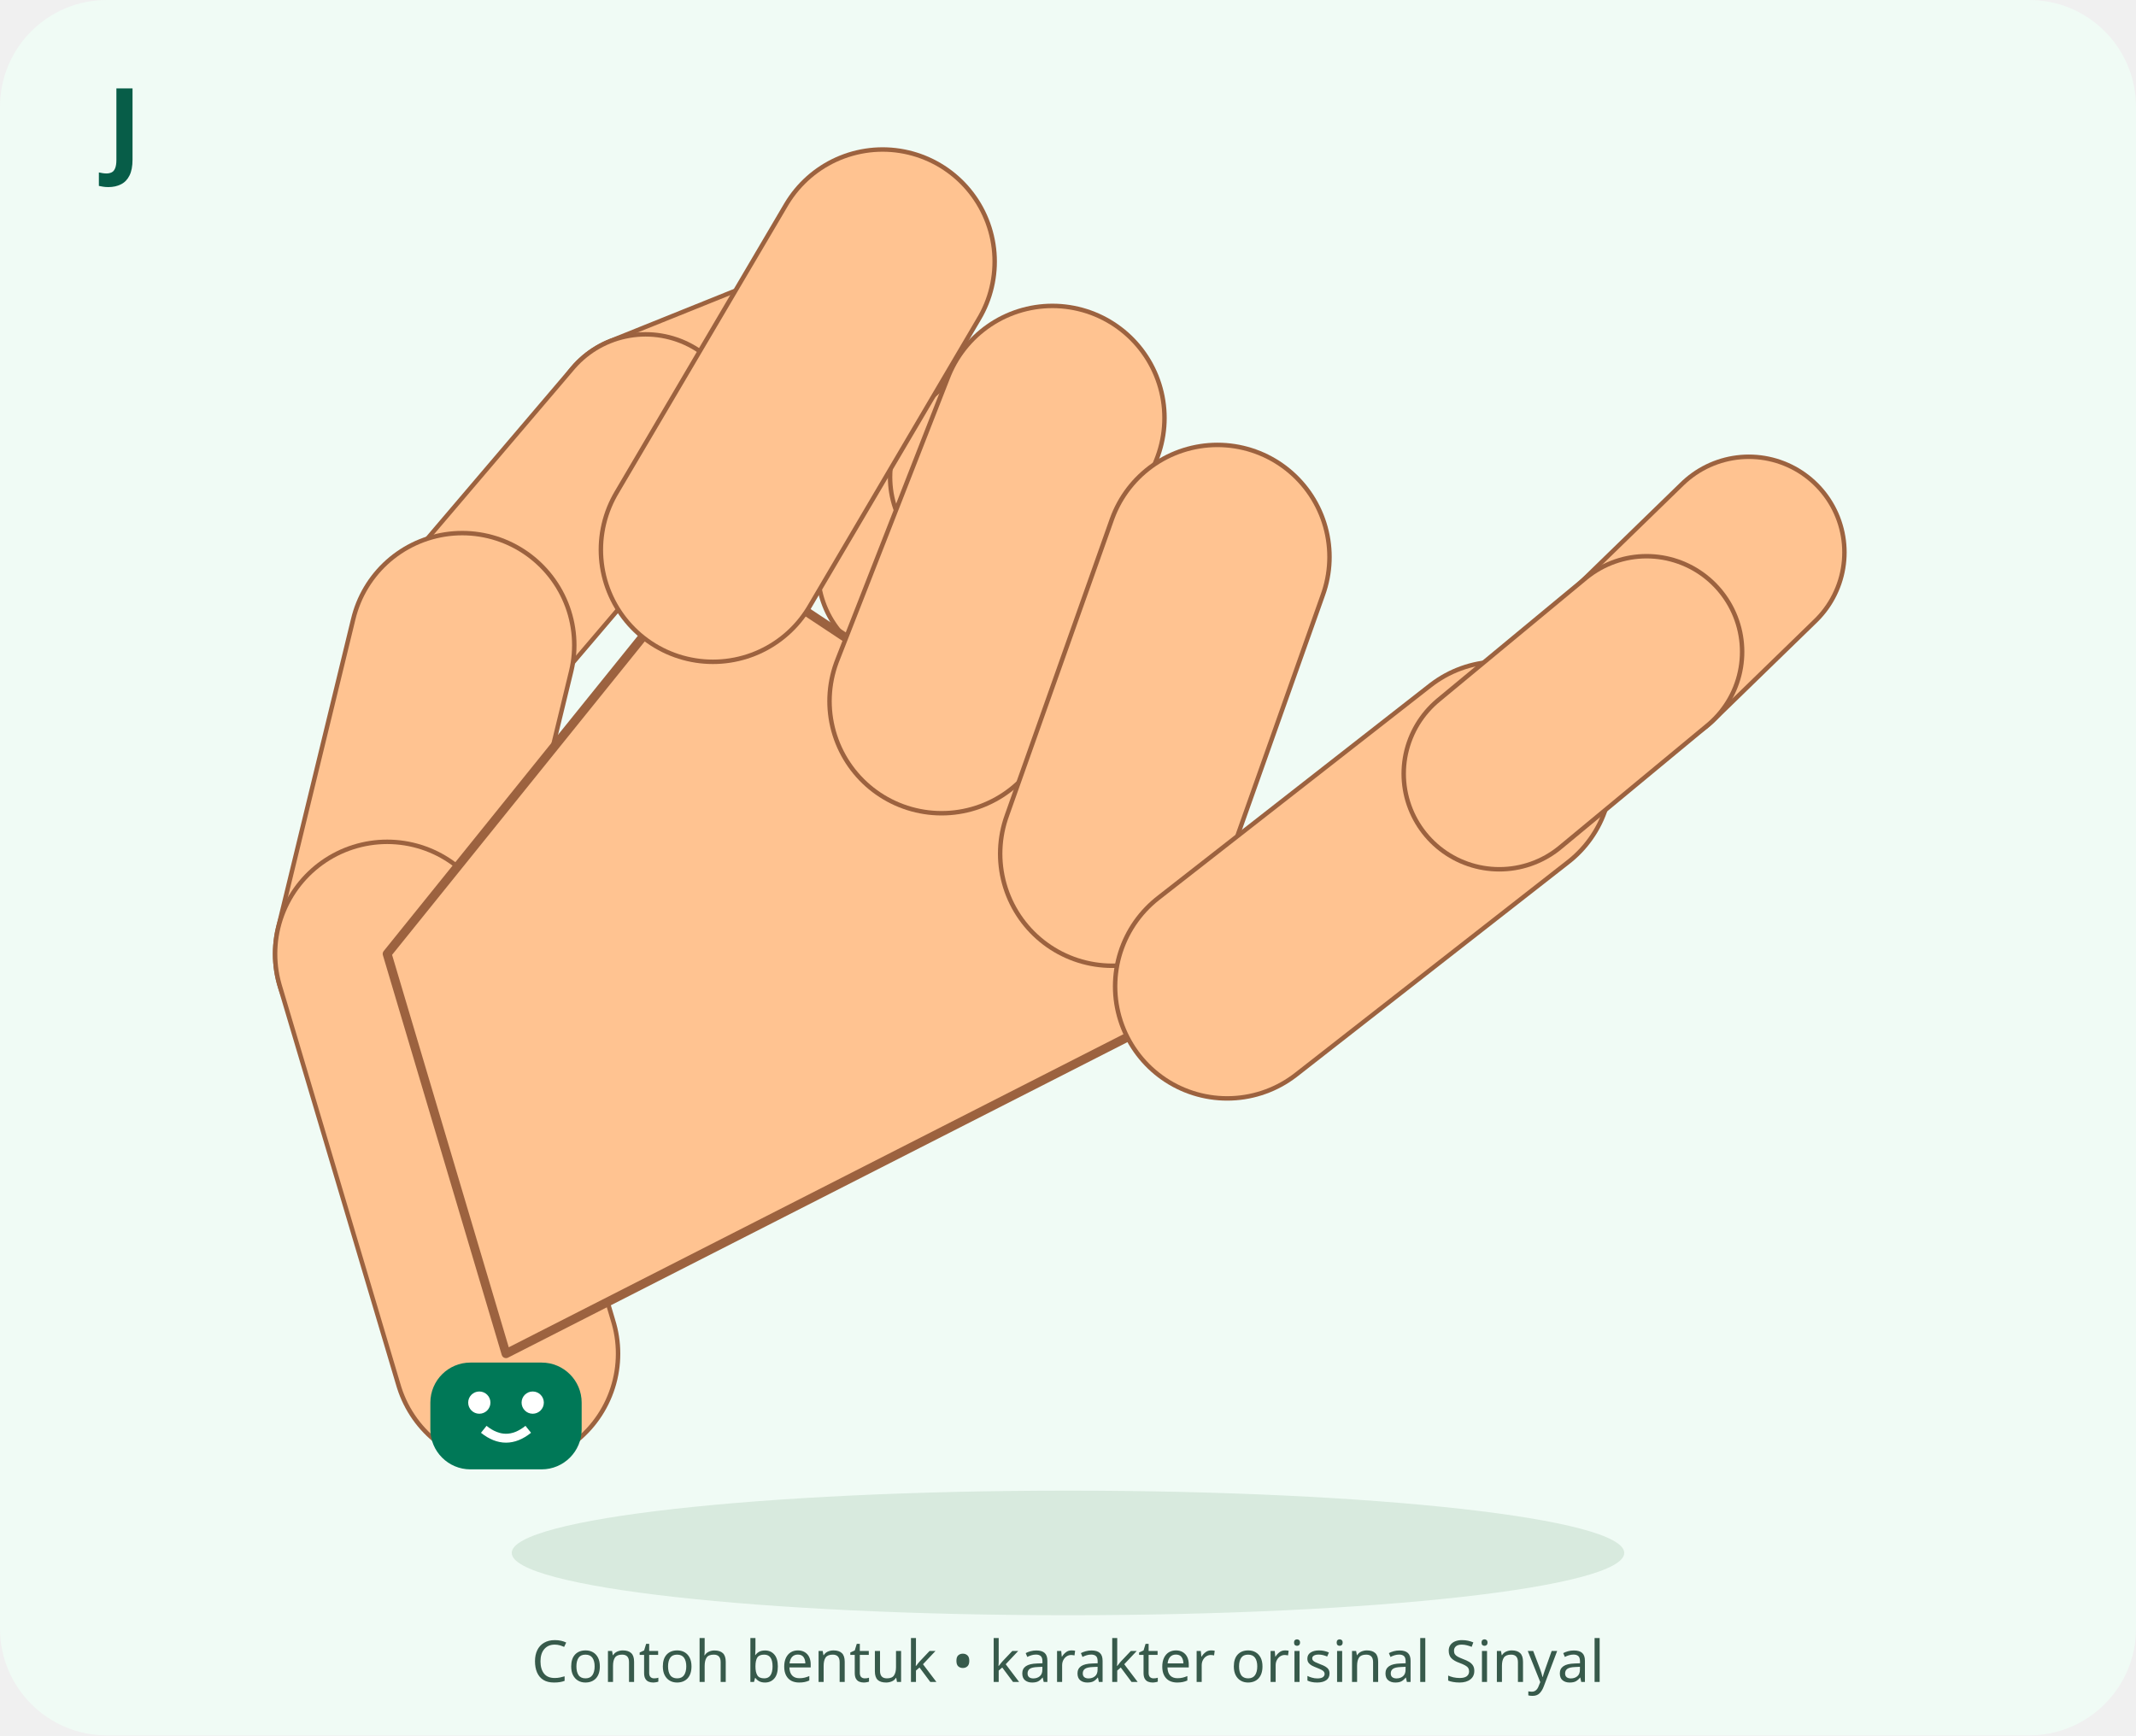
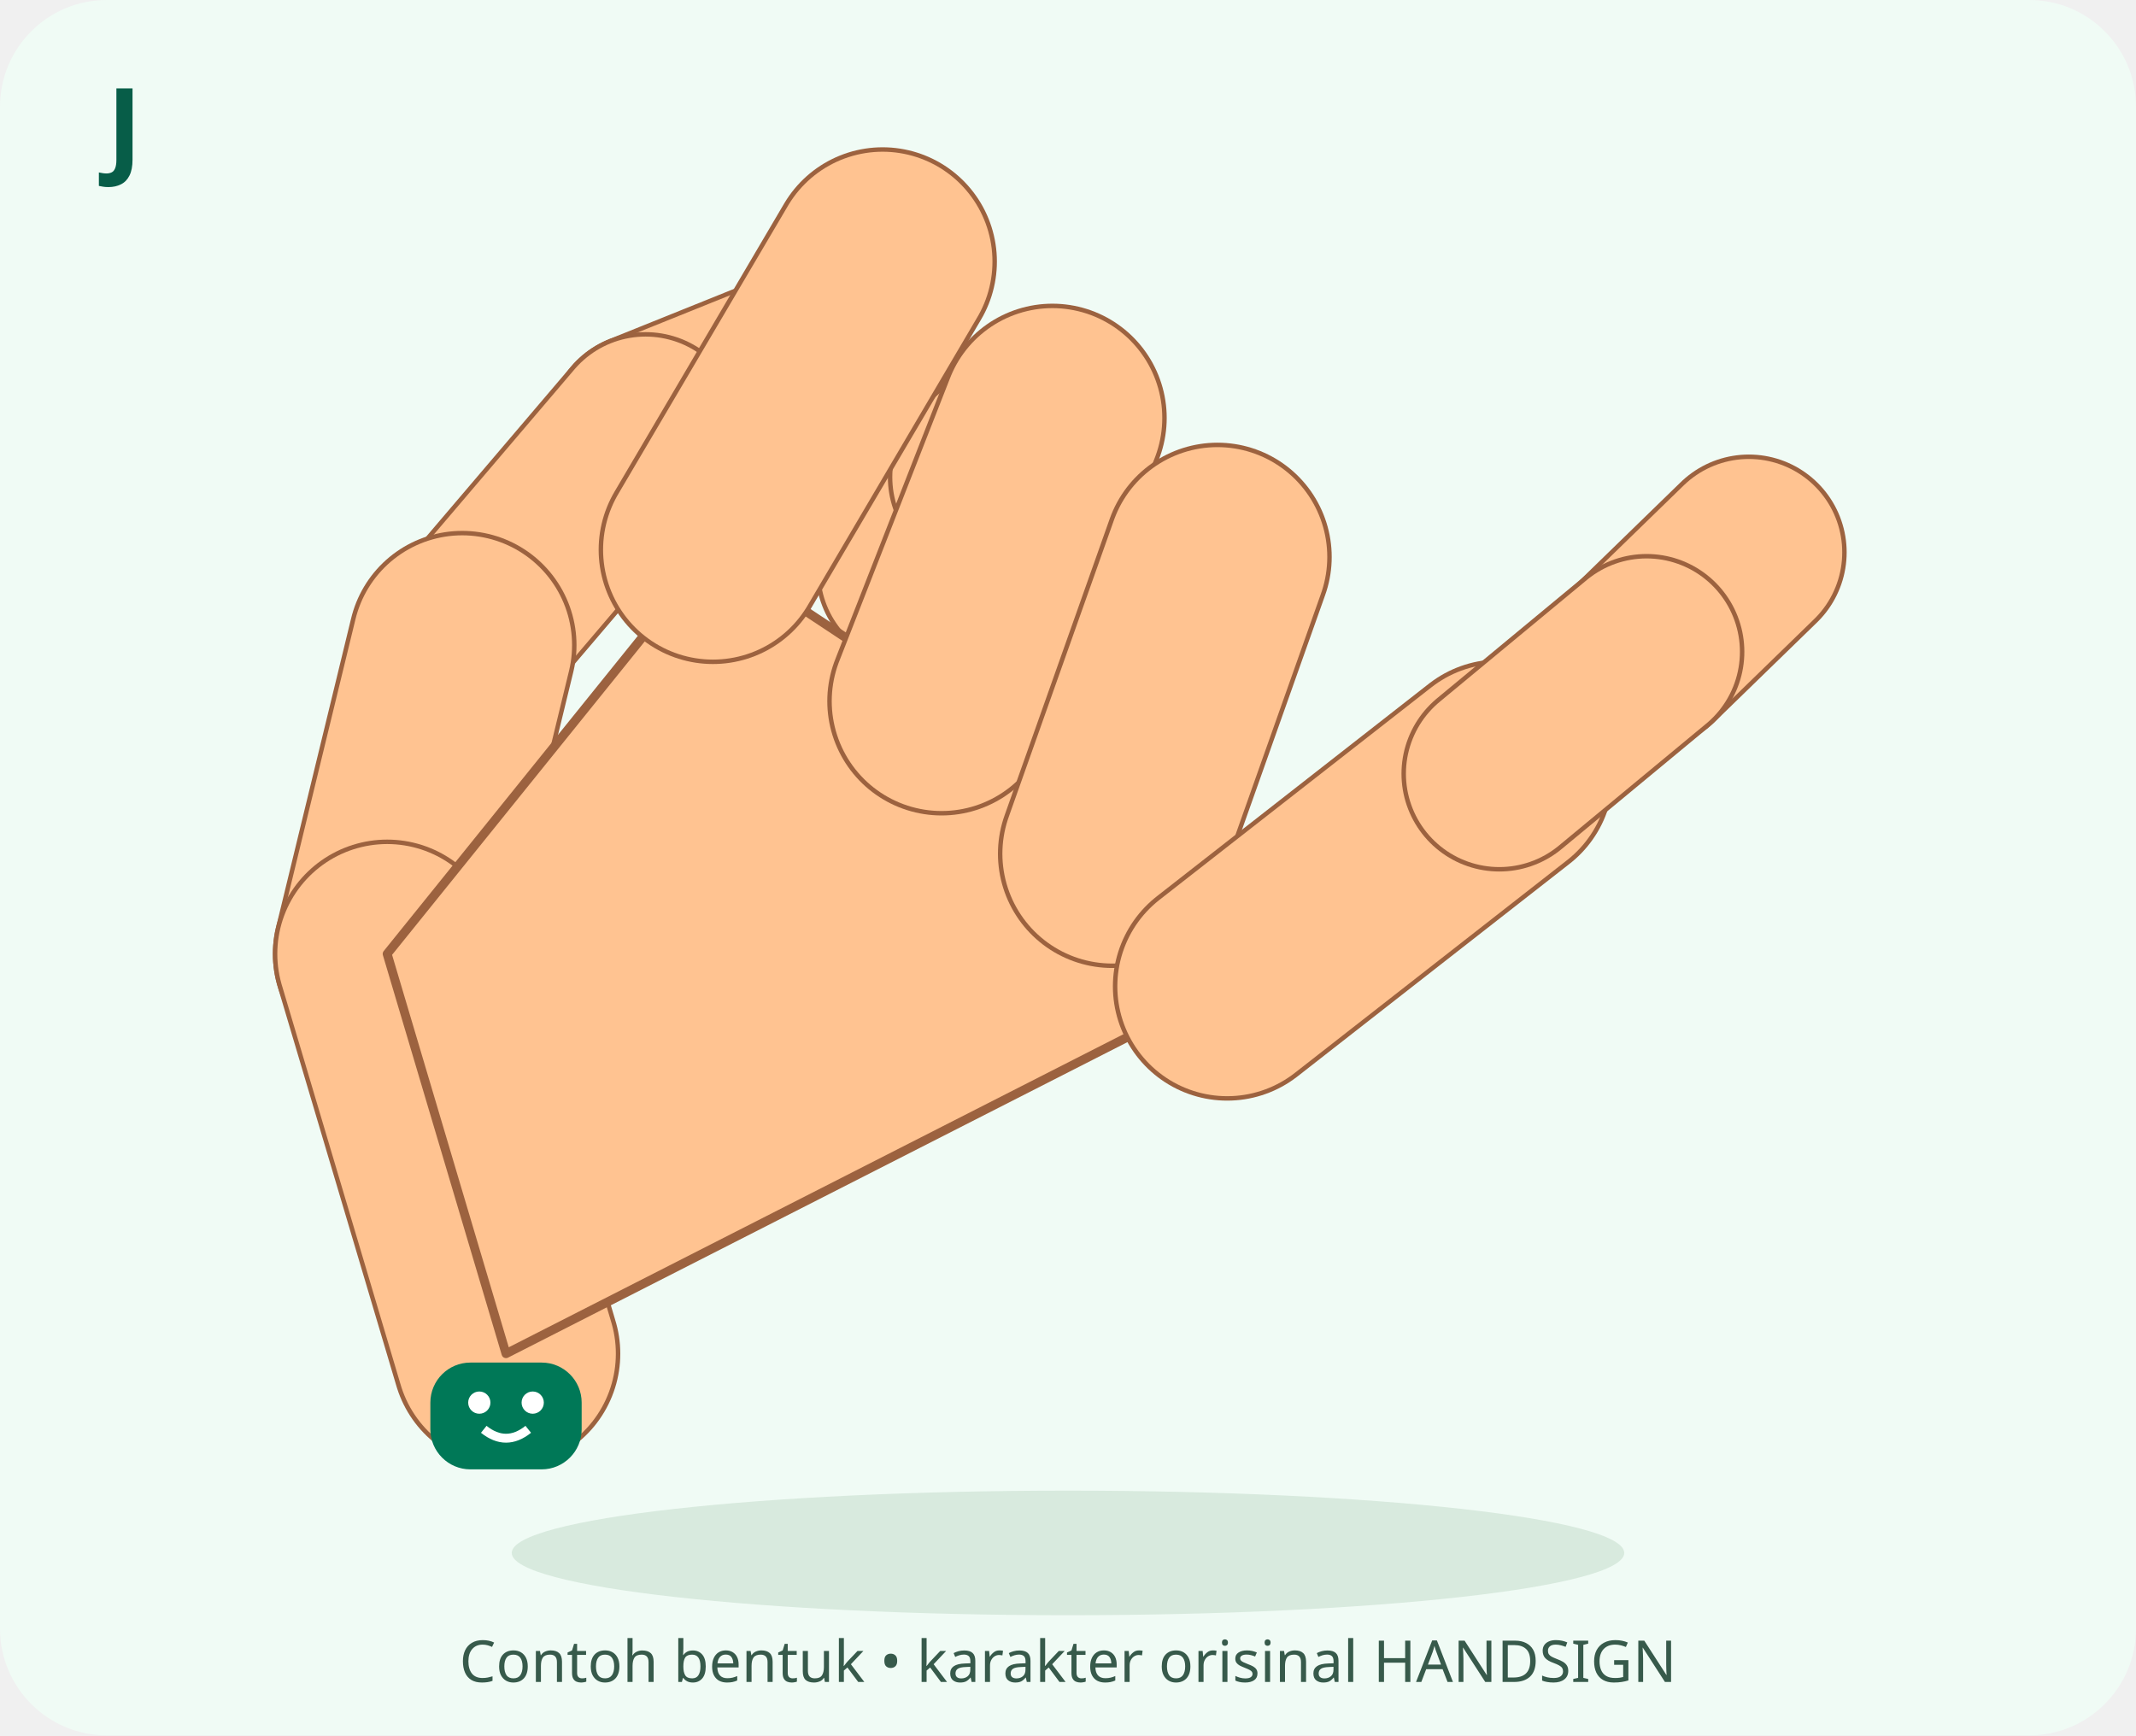
<svg xmlns="http://www.w3.org/2000/svg" viewBox="0 0 480 390" role="img" aria-labelledby="title">
  <rect width="480" height="390" rx="24" fill="#f0fbf5" />
  <ellipse cx="240" cy="349" rx="125" ry="14" fill="#d8eade" />
  <path d="M145.07 96.62L181.65 81.89" stroke="#9c623f" stroke-width="43.961" stroke-linecap="round" />
  <path d="M145.07 96.62L181.65 81.89" stroke="#ffc391" stroke-width="41.961" stroke-linecap="round" />
  <path d="M103.87 144.99L145.07 96.62" stroke="#9c623f" stroke-width="43.961" stroke-linecap="round" />
  <path d="M103.87 144.99L145.07 96.62" stroke="#ffc391" stroke-width="41.961" stroke-linecap="round" />
  <path d="M87.00 214.37L103.87 144.99" stroke="#9c623f" stroke-width="51.366" stroke-linecap="round" />
  <path d="M87.00 214.37L103.87 144.99" stroke="#ffc391" stroke-width="49.366" stroke-linecap="round" />
  <path d="M113.71 304.22L87.00 214.37" stroke="#9c623f" stroke-width="51.366" stroke-linecap="round" />
  <path d="M113.71 304.22L87.00 214.37" stroke="#ffc391" stroke-width="49.366" stroke-linecap="round" />
  <path d="M221.50 107.24L205.27 128.24" stroke="#9c623f" stroke-width="43.961" stroke-linecap="round" />
  <path d="M221.50 107.24L205.27 128.24" stroke="#ffc391" stroke-width="41.961" stroke-linecap="round" />
  <path d="M192.91 75.47L174.80 102.90" stroke="#9c623f" stroke-width="43.961" stroke-linecap="round" />
  <path d="M192.91 75.47L174.80 102.90" stroke="#ffc391" stroke-width="41.961" stroke-linecap="round" />
  <path d="M255.34 130.32L237.24 148.24" stroke="#9c623f" stroke-width="43.961" stroke-linecap="round" />
  <path d="M255.34 130.32L237.24 148.24" stroke="#ffc391" stroke-width="41.961" stroke-linecap="round" />
  <path d="M236.50 93.93L221.50 107.24" stroke="#9c623f" stroke-width="43.961" stroke-linecap="round" />
  <path d="M236.50 93.93L221.50 107.24" stroke="#ffc391" stroke-width="41.961" stroke-linecap="round" />
  <rect x="96.71" y="306.22" width="34" height="24" rx="9" fill="#007857" />
  <circle cx="107.71" cy="315.22" r="2.5" fill="white" />
  <circle cx="119.71" cy="315.22" r="2.5" fill="white" />
  <path d="M108.71 321.22q5 4 10 0" fill="none" stroke="white" stroke-width="2" />
  <path d="M198.34 58.78L192.91 75.47" stroke="#9c623f" stroke-width="43.961" stroke-linecap="round" />
  <path d="M198.34 58.78L192.91 75.47" stroke="#ffc391" stroke-width="41.961" stroke-linecap="round" />
  <path d="M273.58 125.17L255.34 130.32" stroke="#9c623f" stroke-width="43.961" stroke-linecap="round" />
  <path d="M273.58 125.17L255.34 130.32" stroke="#ffc391" stroke-width="41.961" stroke-linecap="round" />
  <polygon points="113.71,304.22 87.00,214.37 160.21,123.55 211.59,157.58 249.94,191.86 275.77,221.67" fill="#ffc391" stroke="#9c623f" stroke-width="2" stroke-linejoin="round" />
  <path d="M211.59 157.58L236.50 93.93" stroke="#9c623f" stroke-width="51.366" stroke-linecap="round" />
  <path d="M211.59 157.58L236.50 93.93" stroke="#ffc391" stroke-width="49.366" stroke-linecap="round" />
  <path d="M160.21 123.55L198.34 58.78" stroke="#9c623f" stroke-width="51.366" stroke-linecap="round" />
  <path d="M160.21 123.55L198.34 58.78" stroke="#ffc391" stroke-width="49.366" stroke-linecap="round" />
  <path d="M249.94 191.86L273.58 125.17" stroke="#9c623f" stroke-width="51.366" stroke-linecap="round" />
  <path d="M249.94 191.86L273.58 125.17" stroke="#ffc391" stroke-width="49.366" stroke-linecap="round" />
  <path d="M275.77 221.67L336.92 173.88" stroke="#9c623f" stroke-width="51.366" stroke-linecap="round" />
  <path d="M275.77 221.67L336.92 173.88" stroke="#ffc391" stroke-width="49.366" stroke-linecap="round" />
  <path d="M370.01 146.48L393.00 124.13" stroke="#9c623f" stroke-width="43.961" stroke-linecap="round" />
  <path d="M370.01 146.48L393.00 124.13" stroke="#ffc391" stroke-width="41.961" stroke-linecap="round" />
  <path d="M336.92 173.88L370.01 146.48" stroke="#9c623f" stroke-width="43.961" stroke-linecap="round" />
  <path d="M336.92 173.88L370.01 146.48" stroke="#ffc391" stroke-width="41.961" stroke-linecap="round" />
  <text x="24" y="37" font-family="sans-serif" font-size="24" font-weight="bold" fill="#075d48">J</text>
-   <text x="240" y="378" text-anchor="middle" font-family="sans-serif" font-size="13" fill="#375a4b">Contoh bentuk • karakter orisinal Sinyal</text>
+   <text x="240" y="378" text-anchor="middle" font-family="sans-serif" font-size="13" fill="#375a4b">Contoh bentuk • karakter orisinal HANDSIGN</text>
</svg>
